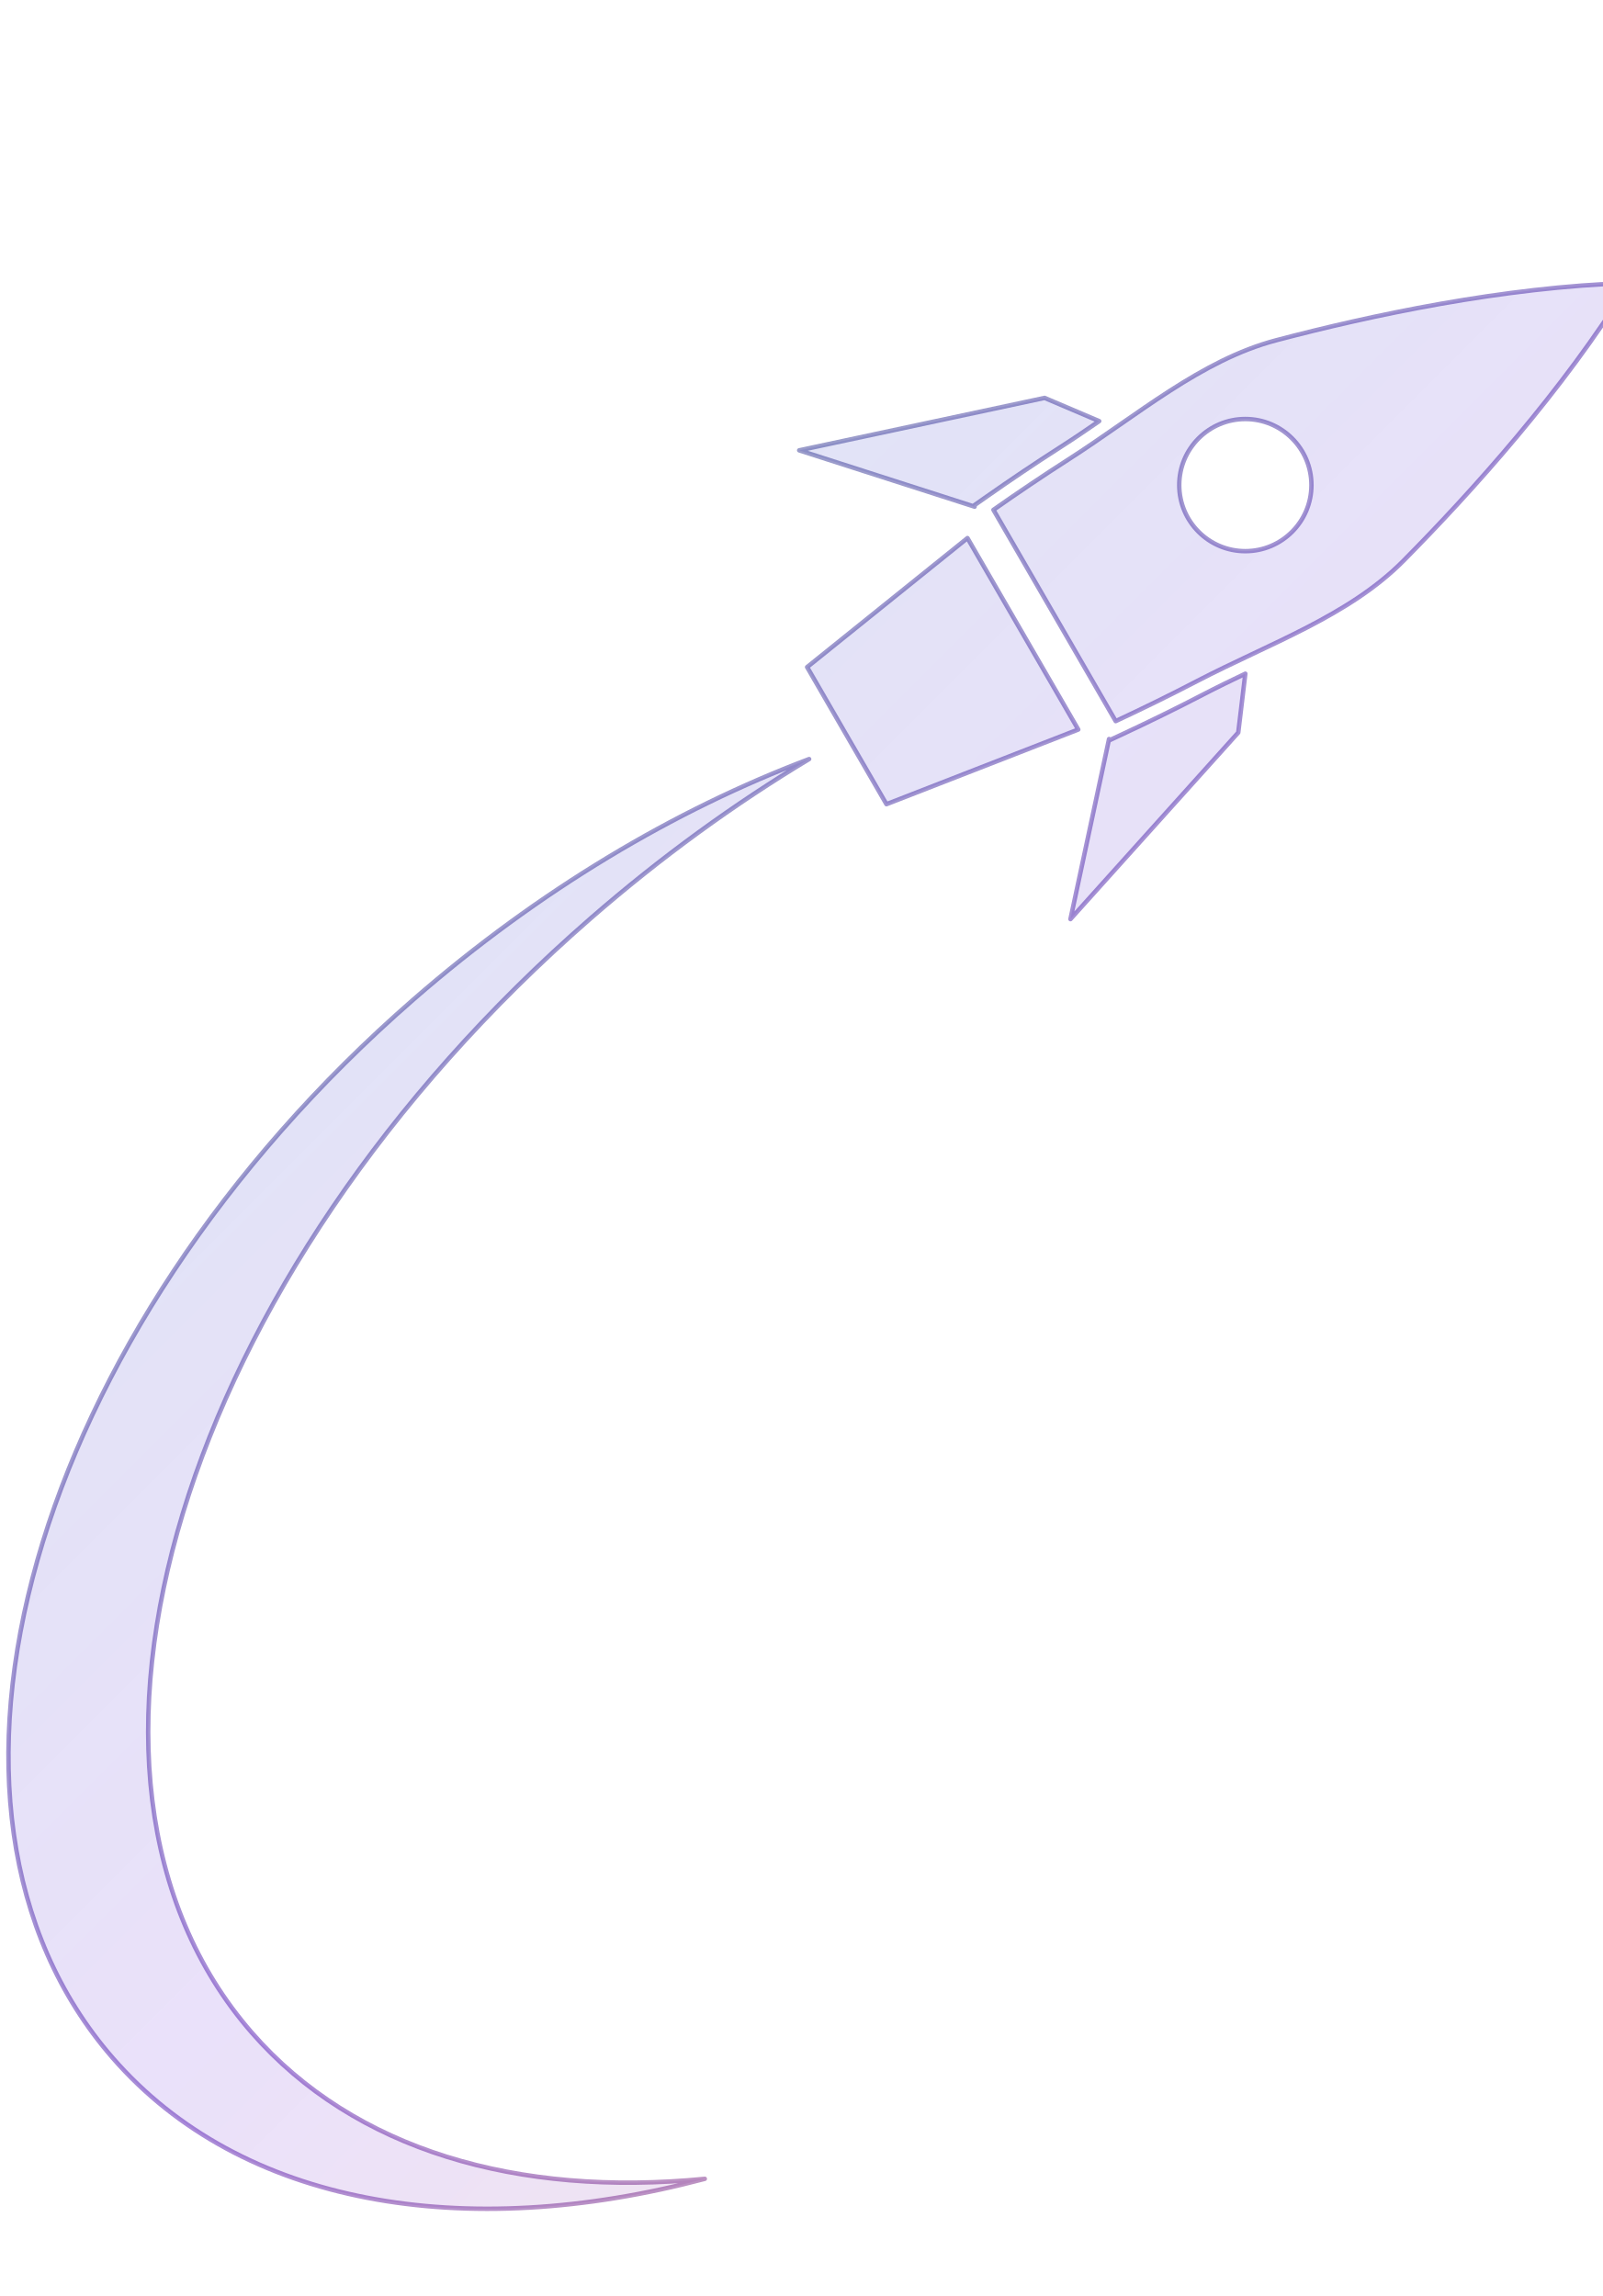
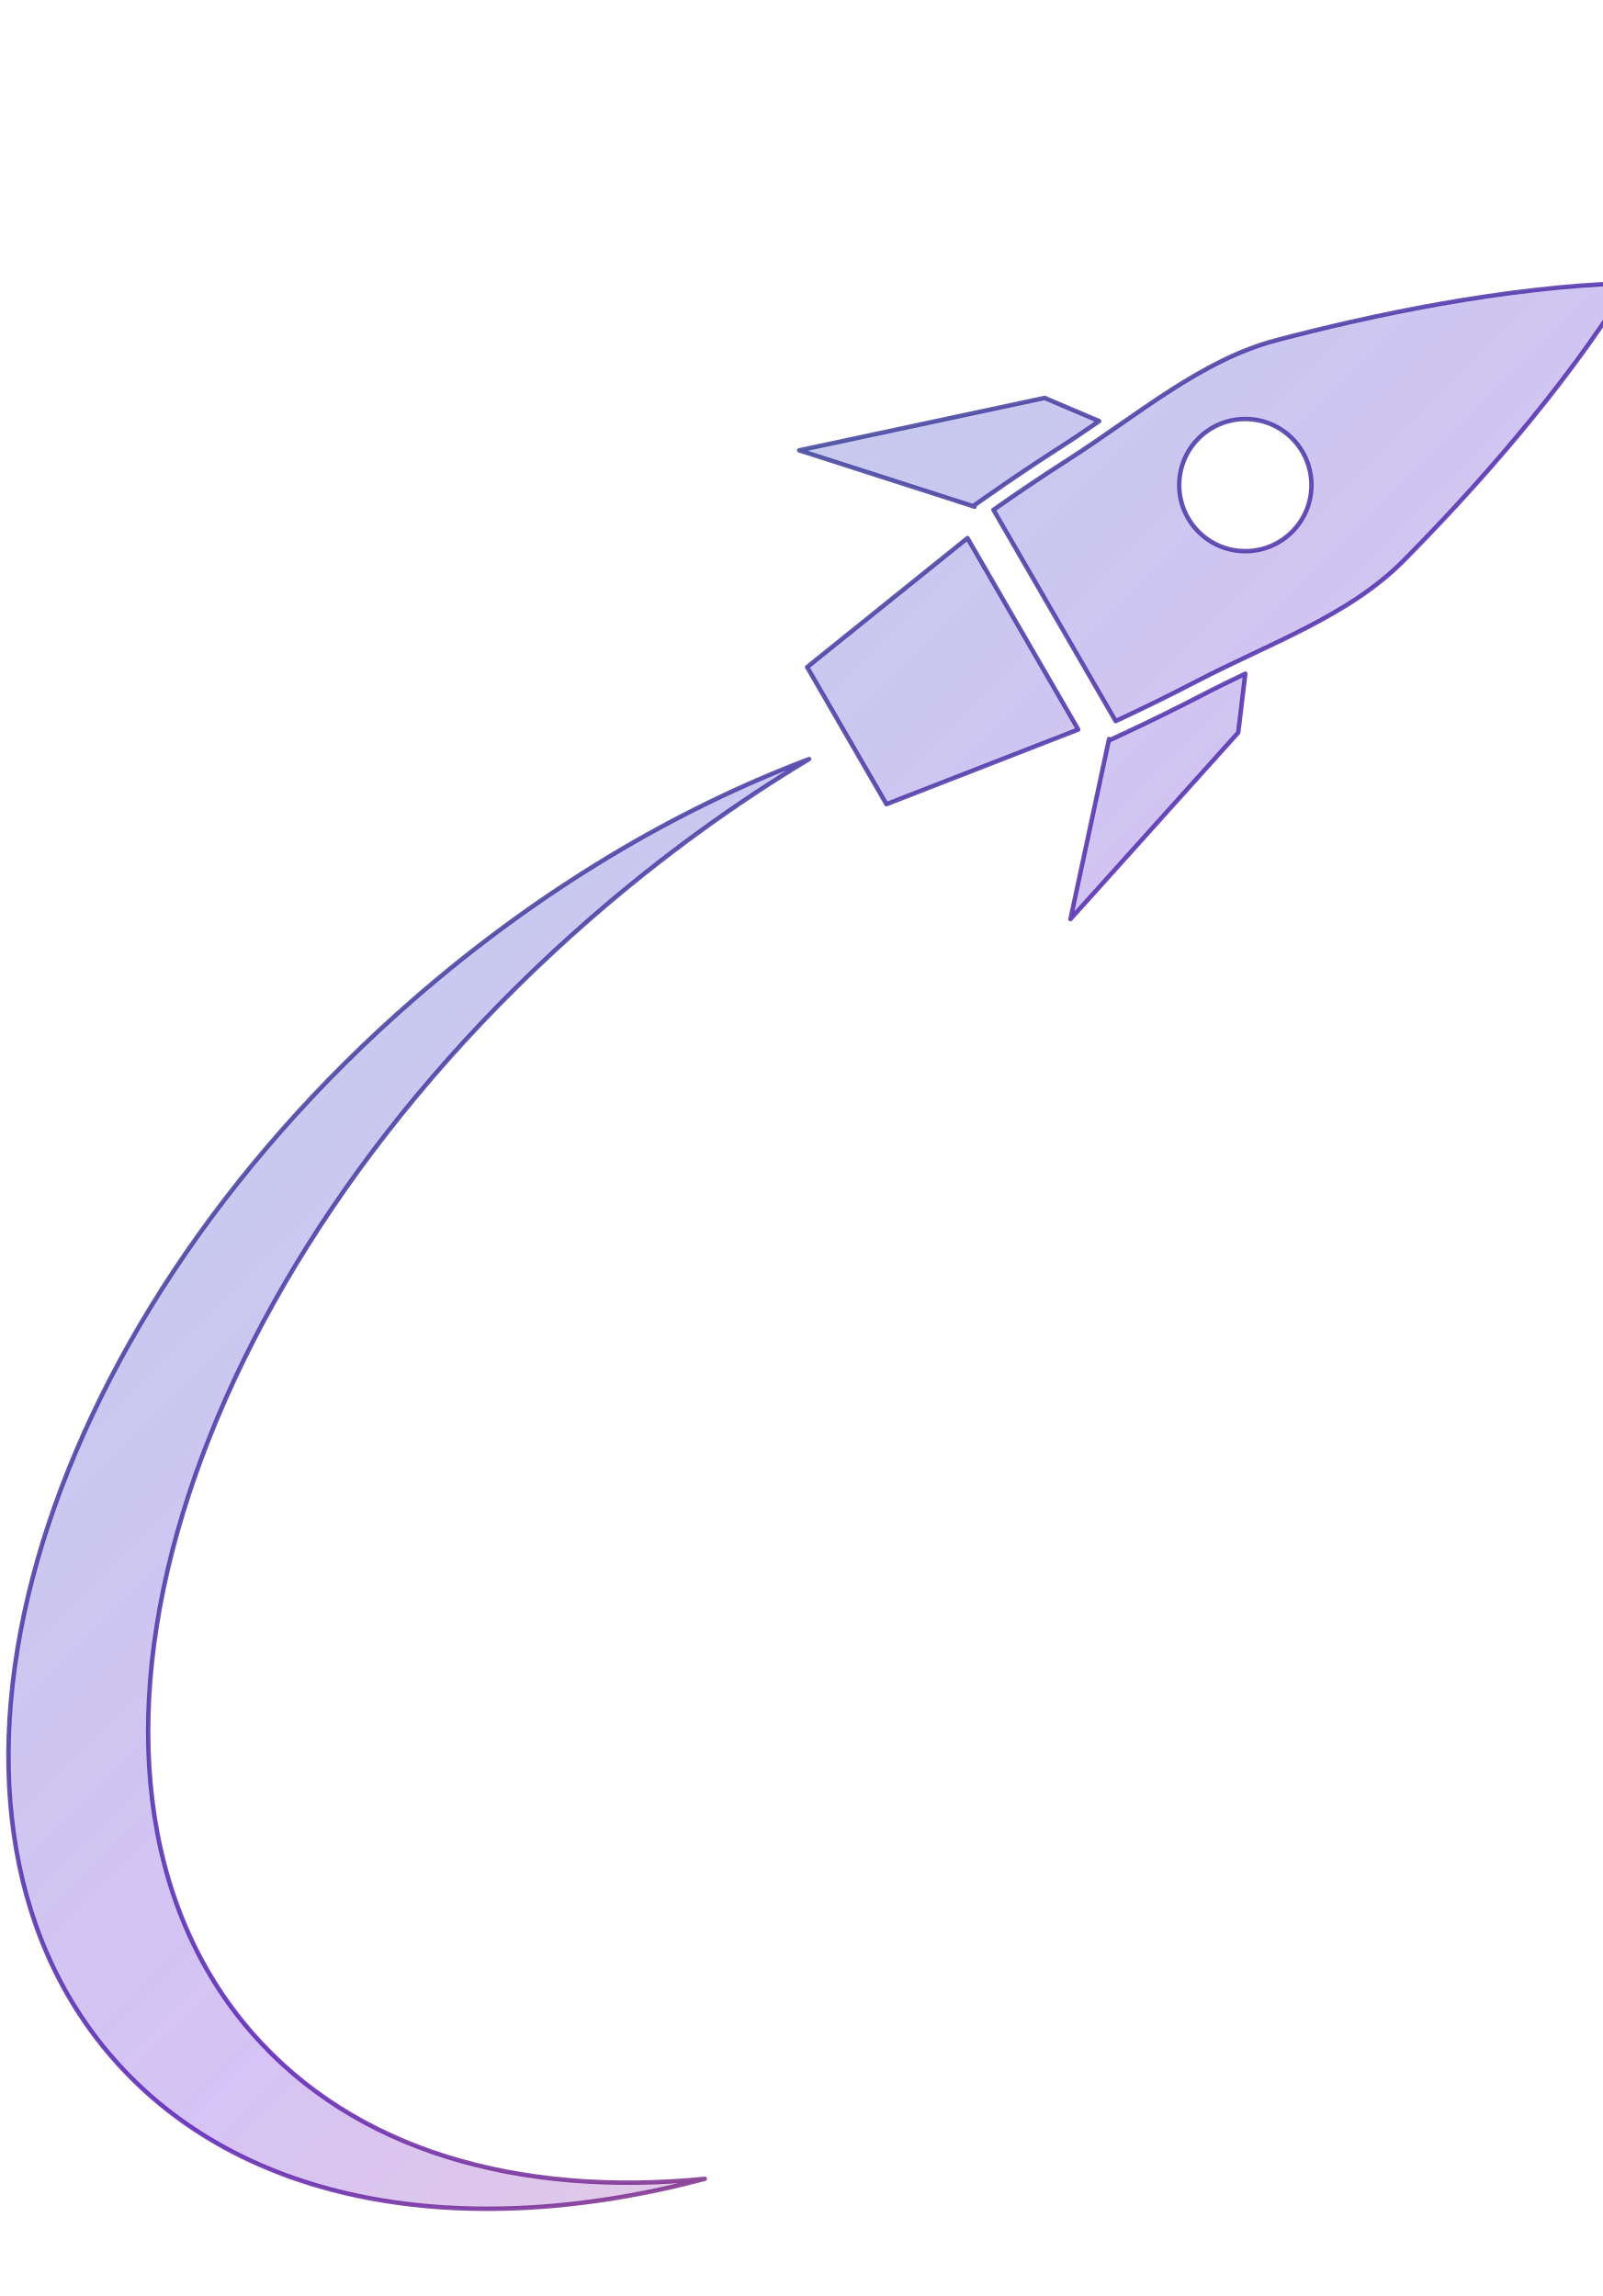
<svg xmlns="http://www.w3.org/2000/svg" viewBox="720 400 1200 1720" xml:space="preserve" id="svg2" version="1.1">
  <defs id="defs6">
    <linearGradient id="provinceFill" gradientUnits="userSpaceOnUse" x1="2000" y1="16000" x2="16000" y2="2000">
-       <stop offset="0%" stop-color="#0f766e" stop-opacity="0.8" />
-       <stop offset="55%" stop-color="#5b21b6" stop-opacity="0.8" />
-       <stop offset="100%" stop-color="#ea580c" stop-opacity="0.8" />
+       <stop offset="0%" stop-color="#0f766e" stop-opacity="1" />
+       <stop offset="55%" stop-color="#5b21b6" stop-opacity="1" />
+       <stop offset="100%" stop-color="#ea580c" stop-opacity="1" />
    </linearGradient>
    <linearGradient id="cornerFill" gradientUnits="userSpaceOnUse" x1="2000" y1="16000" x2="16000" y2="2000">
-       <stop offset="0%" stop-color="#0891b2" stop-opacity="0.20" />
-       <stop offset="55%" stop-color="#6d28d9" stop-opacity="0.14" />
-       <stop offset="100%" stop-color="#ea580c" stop-opacity="0.12" />
+       <stop offset="0%" stop-color="#0891b2" stop-opacity="0.35" />
+       <stop offset="55%" stop-color="#6d28d9" stop-opacity="0.28" />
+       <stop offset="100%" stop-color="#ea580c" stop-opacity="0.24" />
    </linearGradient>
    <linearGradient id="arcHighlight" gradientUnits="userSpaceOnUse" x1="2000" y1="9000" x2="16000" y2="9000">
      <stop offset="0%" stop-color="#0f766e" />
      <stop offset="100%" stop-color="#5b21b6" />
    </linearGradient>
  </defs>
  <g transform="matrix(1.333333,0,0,-1.333333,0,2666.667)" id="g10">
    <g transform="scale(0.1)" id="g12">
      <g transform="scale(1.22699)" id="g14">
        <path id="path16" style="fill:none;fill-opacity:0;fill-rule:nonzero;stroke:none" d="M 16300,0 H 0 V 16300 H 16300 V 0" />
      </g>
-       <path id="path18" style="fill:url(#cornerFill);fill-opacity:1;fill-rule:nonzero;stroke:url(#provinceFill);stroke-width:25;stroke-opacity:0.65;stroke-linejoin:round;stroke-linecap:round" d="m 6813.86,5580.3 c -1258.8,1446 -406.33,4248.7 1904.07,6260.1 395.62,344.4 808.33,643.3 1227,894.8 C 9191.2,12450.7 8426.87,11997.7 7724.37,11386.1 5566.06,9507.1 4808.91,6843.8 6033.2,5437.5 6756.48,4606.8 8009.49,4400.6 9358.91,4758.3 8309.73,4655.4 7390.36,4918.1 6813.86,5580.3" />
-       <path id="path20" style="fill:url(#cornerFill);fill-opacity:1;fill-rule:nonzero;stroke:url(#provinceFill);stroke-width:25;stroke-opacity:0.65;stroke-linejoin:round;stroke-linecap:round" d="m 12160.1,13098.9 c -146.8,-76.3 -301,-152.1 -458.2,-225.4 l -68.6,-32 -3.7,6.3 -216.7,-1011.8 942.5,1048.1 39.7,330.8 c -78.6,-37.5 -158.1,-76 -235,-116" />
-       <path id="path22" style="fill:url(#cornerFill);fill-opacity:1;fill-rule:nonzero;stroke:url(#provinceFill);stroke-width:25;stroke-opacity:0.65;stroke-linejoin:round;stroke-linecap:round" d="m 11356.5,14487.9 c -139.4,-89.1 -281.9,-185 -423.9,-284.8 l -61.9,-43.5 3.7,-6.3 -985.24,316.5 1378.44,294.6 306.6,-130.5 c -71.7,-49.5 -144.7,-99.2 -217.7,-146" />
-       <path id="path24" style="fill:url(#cornerFill);fill-opacity:1;fill-rule:nonzero;stroke:url(#provinceFill);stroke-width:25;stroke-opacity:0.65;stroke-linejoin:round;stroke-linecap:round" d="m 10379.3,12481.7 1077.4,419.5 -622.3,1075.6 -900.69,-724.9 445.59,-770.2" />
-       <path id="path26" style="fill:url(#cornerFill);fill-opacity:1;fill-rule:nonzero;stroke:url(#provinceFill);stroke-width:25;stroke-opacity:0.65;stroke-linejoin:round;stroke-linecap:round" d="m 12395.1,13903.3 c -205,0 -371.2,166.3 -371.2,371.3 0,205 166.2,371.2 371.2,371.2 205.1,0 371.3,-166.2 371.3,-371.2 0,-205 -166.2,-371.3 -371.3,-371.3 z m 173.1,1184.9 c -421.8,-111.3 -777.8,-420.6 -1167.1,-669.9 -141.2,-90.4 -282.2,-185.3 -420.9,-282.8 l 343.4,-593.5 343.3,-593.6 c 153.7,71.7 306.3,146.6 455,223.9 410.2,213.3 855.7,367.7 1162.5,677.9 381.2,385.5 895.4,955.5 1268.1,1559.8 -709.6,-21.9 -1460.1,-183.5 -1984.3,-321.8" />
+       <path id="path18" style="fill:url(#cornerFill);fill-opacity:1;fill-rule:nonzero;stroke:url(#provinceFill);stroke-width:25;stroke-opacity:0.85;stroke-linejoin:round;stroke-linecap:round" d="m 6813.86,5580.3 c -1258.8,1446 -406.33,4248.7 1904.07,6260.1 395.62,344.4 808.33,643.3 1227,894.8 C 9191.2,12450.7 8426.87,11997.7 7724.37,11386.1 5566.06,9507.1 4808.91,6843.8 6033.2,5437.5 6756.48,4606.8 8009.49,4400.6 9358.91,4758.3 8309.73,4655.4 7390.36,4918.1 6813.86,5580.3" />
+       <path id="path20" style="fill:url(#cornerFill);fill-opacity:1;fill-rule:nonzero;stroke:url(#provinceFill);stroke-width:25;stroke-opacity:0.85;stroke-linejoin:round;stroke-linecap:round" d="m 12160.1,13098.9 c -146.8,-76.3 -301,-152.1 -458.2,-225.4 l -68.6,-32 -3.7,6.3 -216.7,-1011.8 942.5,1048.1 39.7,330.8 c -78.6,-37.5 -158.1,-76 -235,-116" />
+       <path id="path22" style="fill:url(#cornerFill);fill-opacity:1;fill-rule:nonzero;stroke:url(#provinceFill);stroke-width:25;stroke-opacity:0.85;stroke-linejoin:round;stroke-linecap:round" d="m 11356.5,14487.9 c -139.4,-89.1 -281.9,-185 -423.9,-284.8 l -61.9,-43.5 3.7,-6.3 -985.24,316.5 1378.44,294.6 306.6,-130.5 c -71.7,-49.5 -144.7,-99.2 -217.7,-146" />
+       <path id="path24" style="fill:url(#cornerFill);fill-opacity:1;fill-rule:nonzero;stroke:url(#provinceFill);stroke-width:25;stroke-opacity:0.85;stroke-linejoin:round;stroke-linecap:round" d="m 10379.3,12481.7 1077.4,419.5 -622.3,1075.6 -900.69,-724.9 445.59,-770.2" />
+       <path id="path26" style="fill:url(#cornerFill);fill-opacity:1;fill-rule:nonzero;stroke:url(#provinceFill);stroke-width:25;stroke-opacity:0.85;stroke-linejoin:round;stroke-linecap:round" d="m 12395.1,13903.3 c -205,0 -371.2,166.3 -371.2,371.3 0,205 166.2,371.2 371.2,371.2 205.1,0 371.3,-166.2 371.3,-371.2 0,-205 -166.2,-371.3 -371.3,-371.3 z m 173.1,1184.9 c -421.8,-111.3 -777.8,-420.6 -1167.1,-669.9 -141.2,-90.4 -282.2,-185.3 -420.9,-282.8 l 343.4,-593.5 343.3,-593.6 c 153.7,71.7 306.3,146.6 455,223.9 410.2,213.3 855.7,367.7 1162.5,677.9 381.2,385.5 895.4,955.5 1268.1,1559.8 -709.6,-21.9 -1460.1,-183.5 -1984.3,-321.8" />
    </g>
  </g>
</svg>
